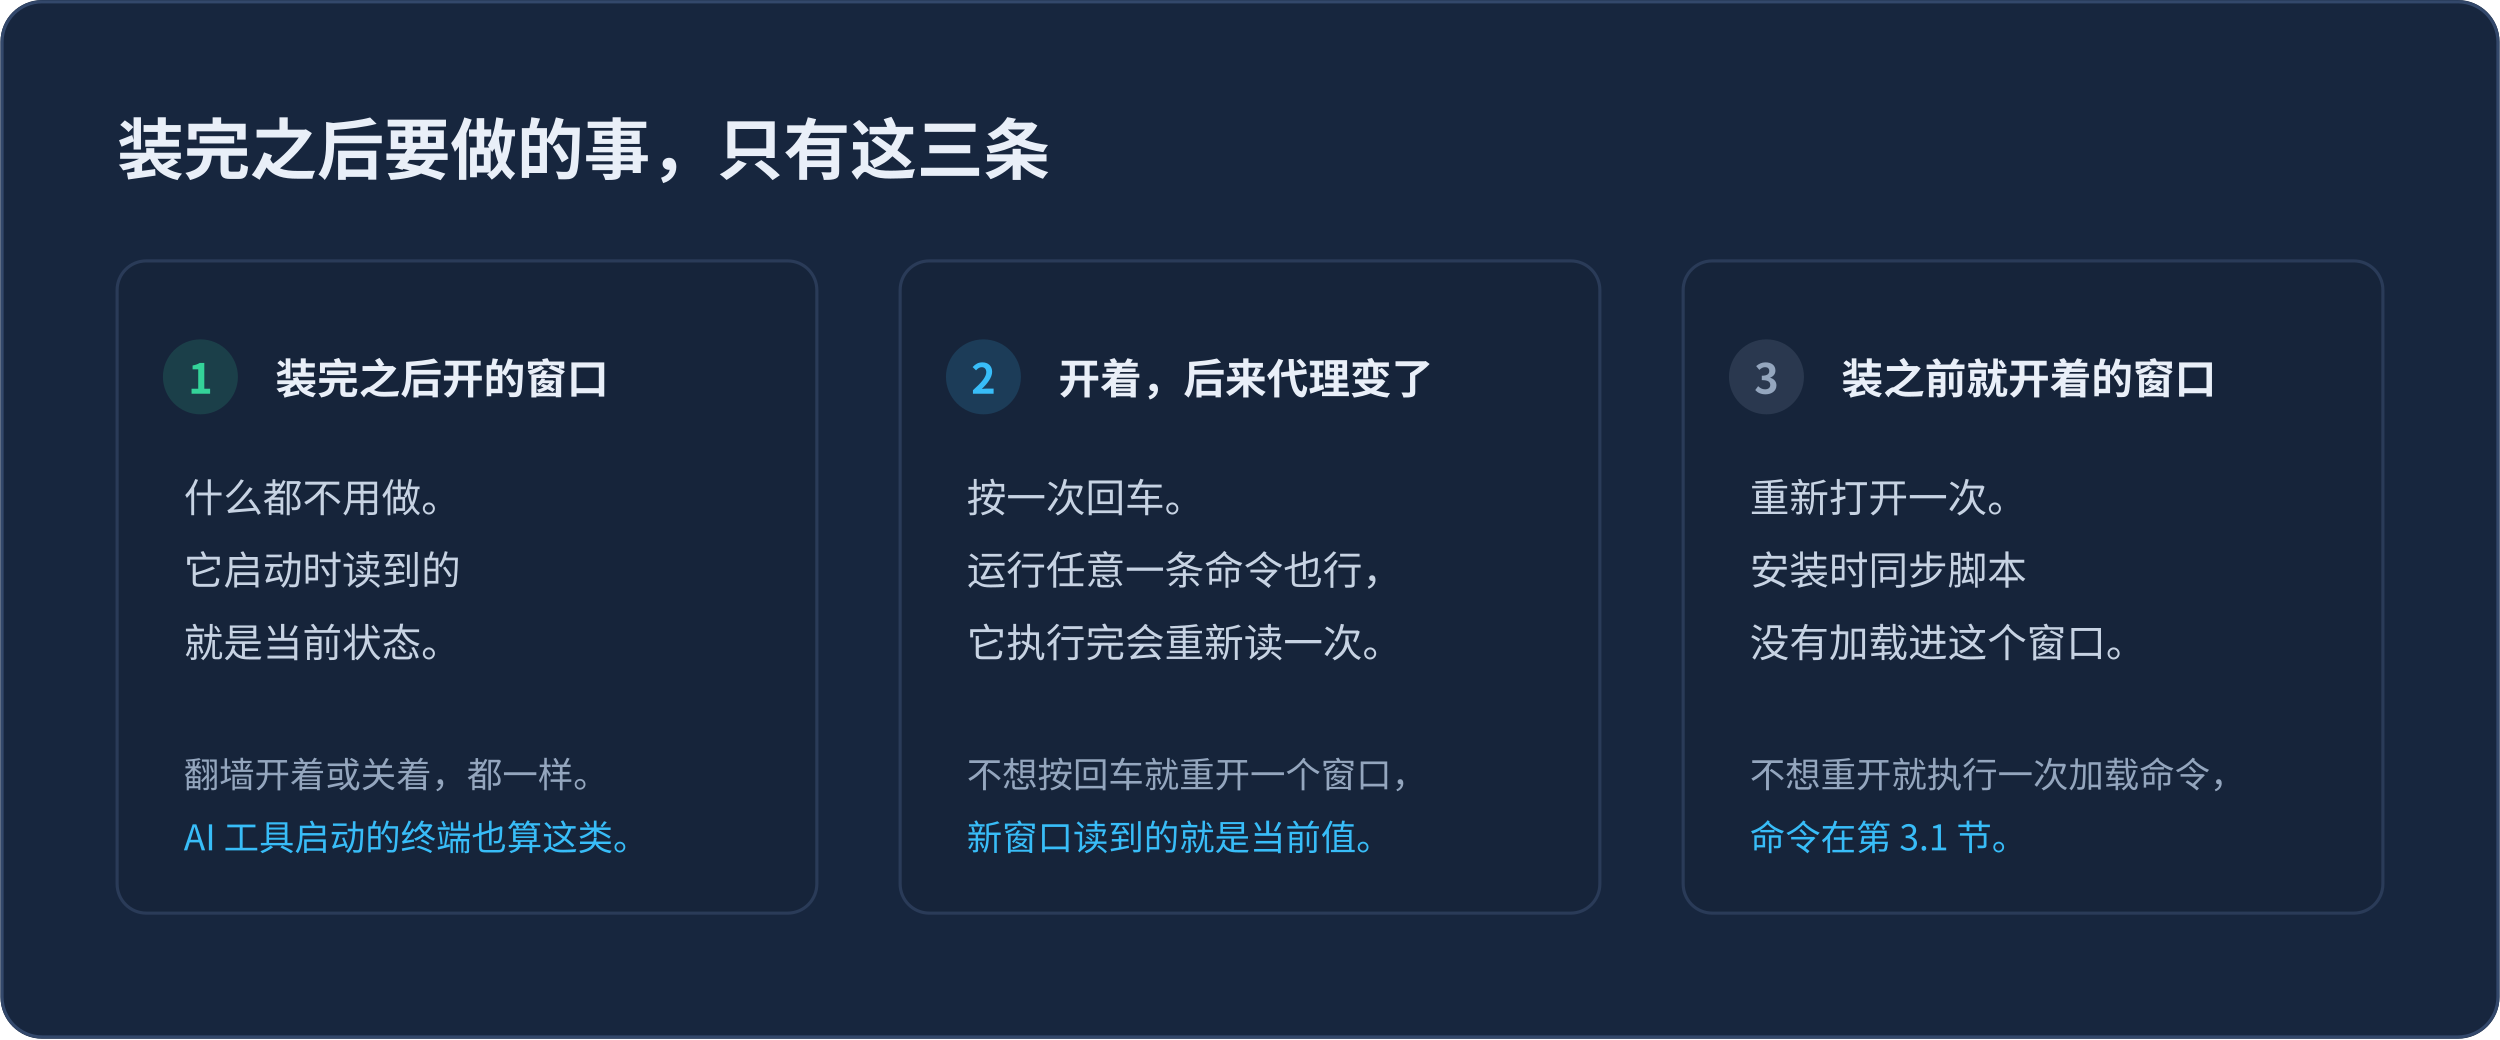
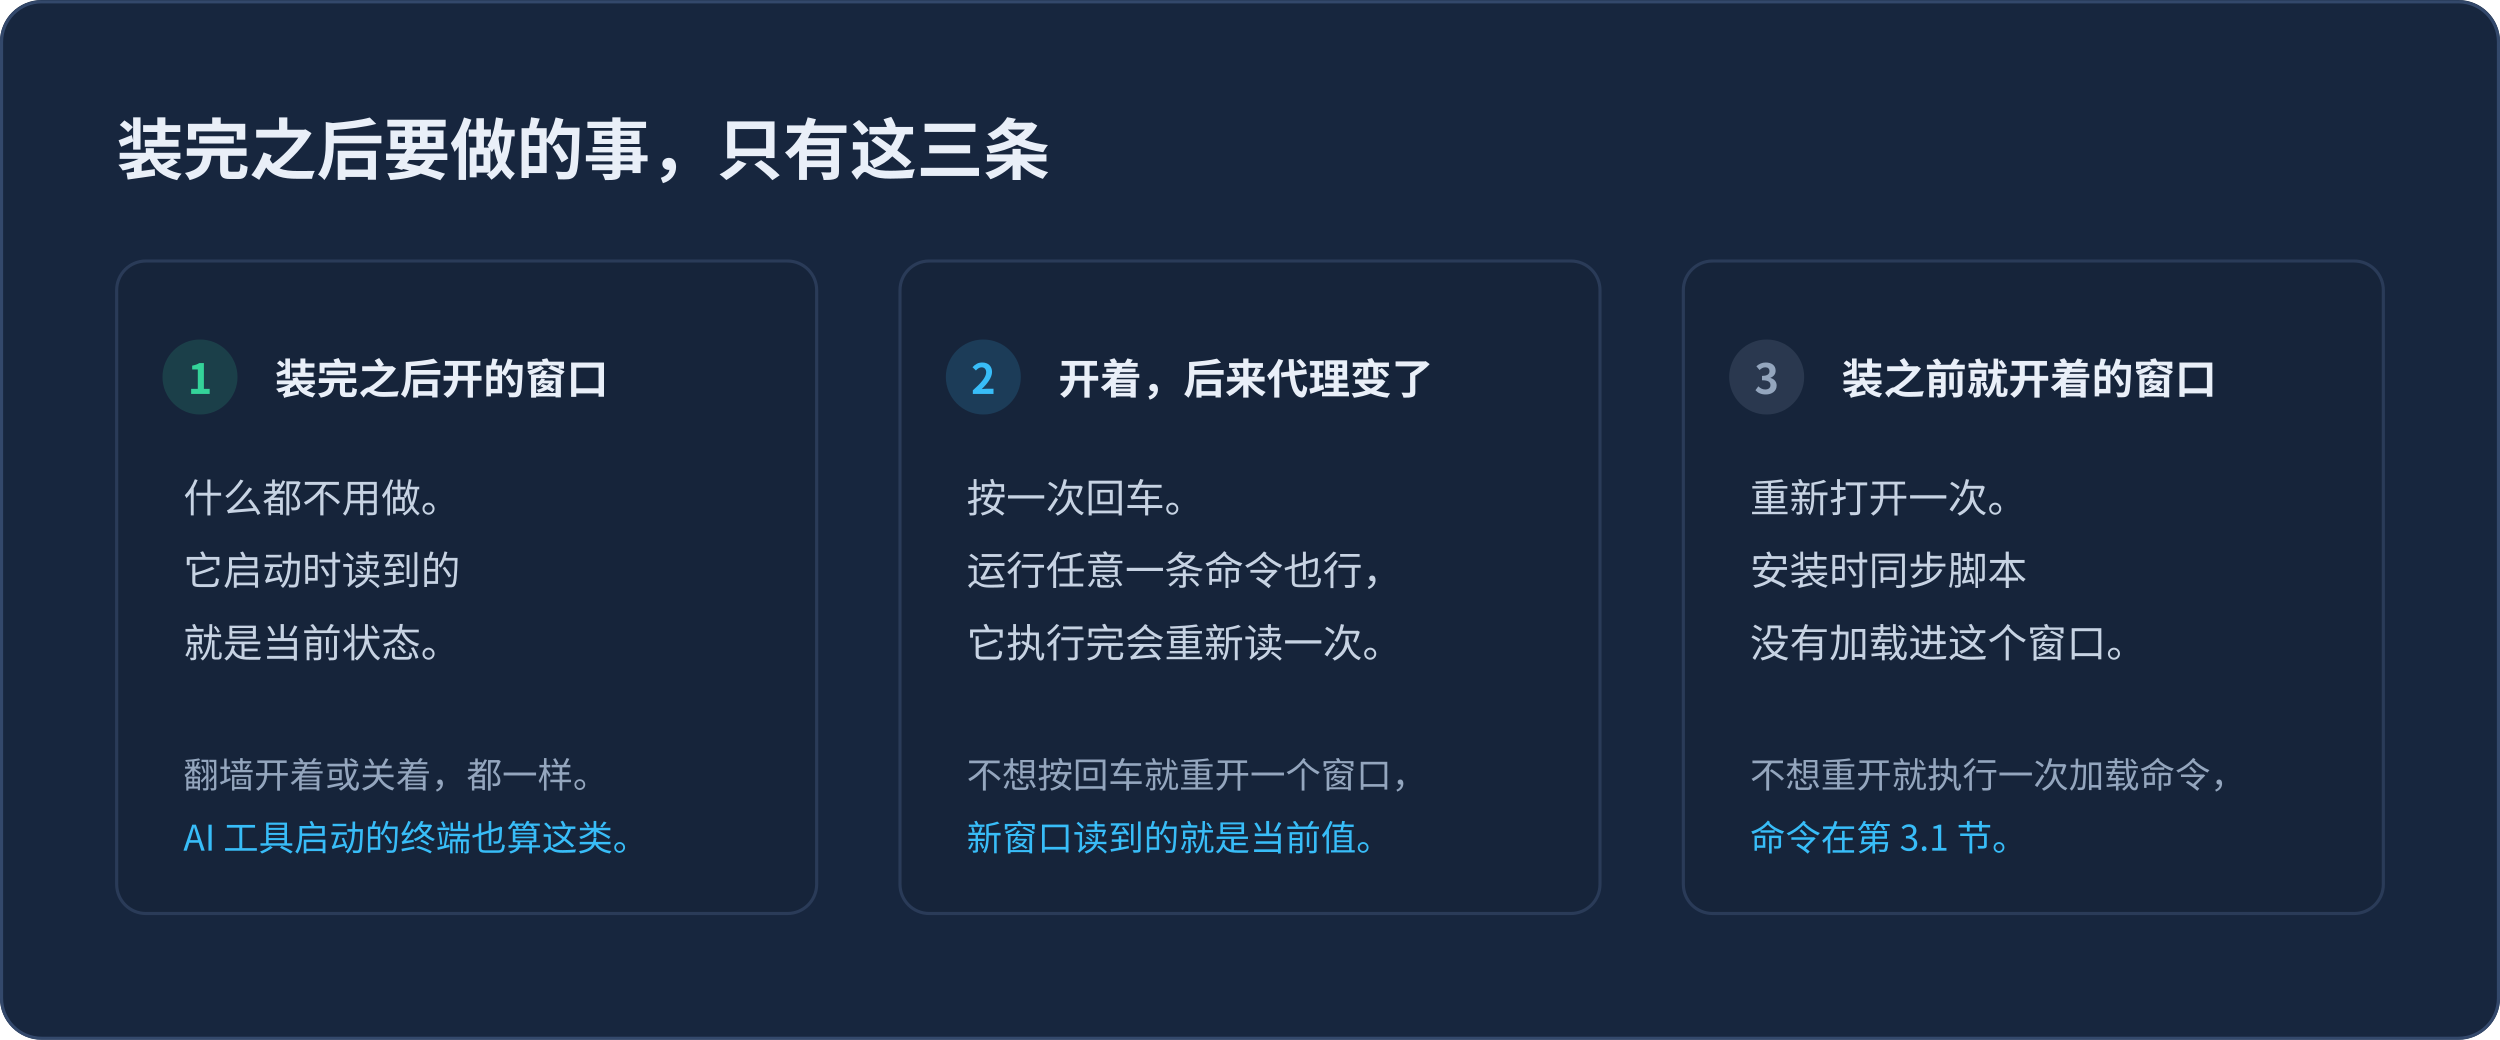
- <svg xmlns="http://www.w3.org/2000/svg" width="1200" height="498.8" viewBox="0 0 1200 499" role="img" aria-labelledby="qsTitle qsDesc">
-   <rect width="1200" height="498.8" rx="20" fill="#17263E" />
-   <rect x="0.75" y="0.87" width="1198.5" height="497.06" rx="19.25" fill="none" stroke="#33486B" stroke-width="1.5" />
+ <svg xmlns="http://www.w3.org/2000/svg" width="1200" height="499" viewBox="0 0 1200 499" role="img" aria-labelledby="qsTitle qsDesc">
+   <rect width="1200" height="499" rx="20" fill="#17263E" />
+   <rect x="0.75" y="0.87" width="1198.5" height="497.5" rx="19.25" fill="none" stroke="#33486B" stroke-width="1.5" />
  <g id="heading">
    <text x="56" y="83.52" font-size="32" font-weight="700" fill="#E9EFF8">装完之后要做的事，只有这三条</text>
  </g>
  <g id="cards" fill="none" stroke="#2A3B58" stroke-width="1.5">
    <rect x="56" y="125.28" width="336" height="313.2" rx="14" fill="#16243A" />
    <rect x="432" y="125.28" width="336" height="313.2" rx="14" fill="#16243A" />
    <rect x="808" y="125.28" width="336" height="313.2" rx="14" fill="#16243A" />
  </g>
  <g id="card1" font-family="-apple-system, BlinkMacSystemFont, 'Segoe UI', 'PingFang SC', 'Microsoft YaHei', 'Noto Sans CJK SC', sans-serif">
    <circle cx="96" cy="180.96" r="18" fill="#34D399" opacity="0.16" />
    <text x="96" y="189.08" font-size="20" font-weight="700" fill="#34D399" text-anchor="middle">1</text>
    <text x="132" y="189.08" font-size="20" font-weight="700" fill="#E9EFF8">装完之后开的窗口</text>
    <text x="88" y="245.92" font-size="19" fill="#C7D3E3">什么都不用做。</text>
    <text x="88" y="280.72" font-size="19" fill="#C7D3E3">它启动时读到的</text>
    <text x="88" y="315.52" font-size="19" fill="#C7D3E3">就是当前状态。</text>
    <text x="88" y="378.16" font-size="17" fill="#94A6BE">翻墙开着或关着，都一样。</text>
    <text x="88" y="408.32" font-size="17" fill="#38BDF8">AI 工具启动的终端也算这类。</text>
  </g>
  <g id="card2" font-family="-apple-system, BlinkMacSystemFont, 'Segoe UI', 'PingFang SC', 'Microsoft YaHei', 'Noto Sans CJK SC', sans-serif">
    <circle cx="472" cy="180.96" r="18" fill="#38BDF8" opacity="0.16" />
    <text x="472" y="189.08" font-size="20" font-weight="700" fill="#38BDF8" text-anchor="middle">2</text>
    <text x="508" y="189.08" font-size="20" font-weight="700" fill="#E9EFF8">开着，后来代理变了</text>
    <text x="464" y="245.92" font-size="19" fill="#C7D3E3">按一次回车。</text>
    <text x="464" y="280.72" font-size="19" fill="#C7D3E3">运行任意一条命令也行，</text>
    <text x="464" y="315.52" font-size="19" fill="#C7D3E3">它执行完会重新读一次。</text>
    <text x="464" y="378.16" font-size="17" fill="#94A6BE">不想按回车就重开一个窗口，</text>
    <text x="464" y="408.32" font-size="17" fill="#38BDF8">新窗口读到的就是当前值。</text>
  </g>
  <g id="card3" font-family="-apple-system, BlinkMacSystemFont, 'Segoe UI', 'PingFang SC', 'Microsoft YaHei', 'Noto Sans CJK SC', sans-serif">
    <circle cx="848" cy="180.96" r="18" fill="#94A6BE" opacity="0.16" />
    <text x="848" y="189.08" font-size="20" font-weight="700" fill="#94A6BE" text-anchor="middle">3</text>
    <text x="884" y="189.08" font-size="20" font-weight="700" fill="#E9EFF8">装之前就开着的窗口</text>
    <text x="840" y="245.92" font-size="19" fill="#C7D3E3">重新打开一次。</text>
    <text x="840" y="280.72" font-size="19" fill="#C7D3E3">安装时同步脚本</text>
    <text x="840" y="315.52" font-size="19" fill="#C7D3E3">没有加载进这个窗口。</text>
    <text x="840" y="378.16" font-size="17" fill="#94A6BE">不想重开就执行一次加载命令，</text>
    <text x="840" y="408.32" font-size="17" fill="#38BDF8">命令在第 3.1 节。</text>
  </g>
</svg>
